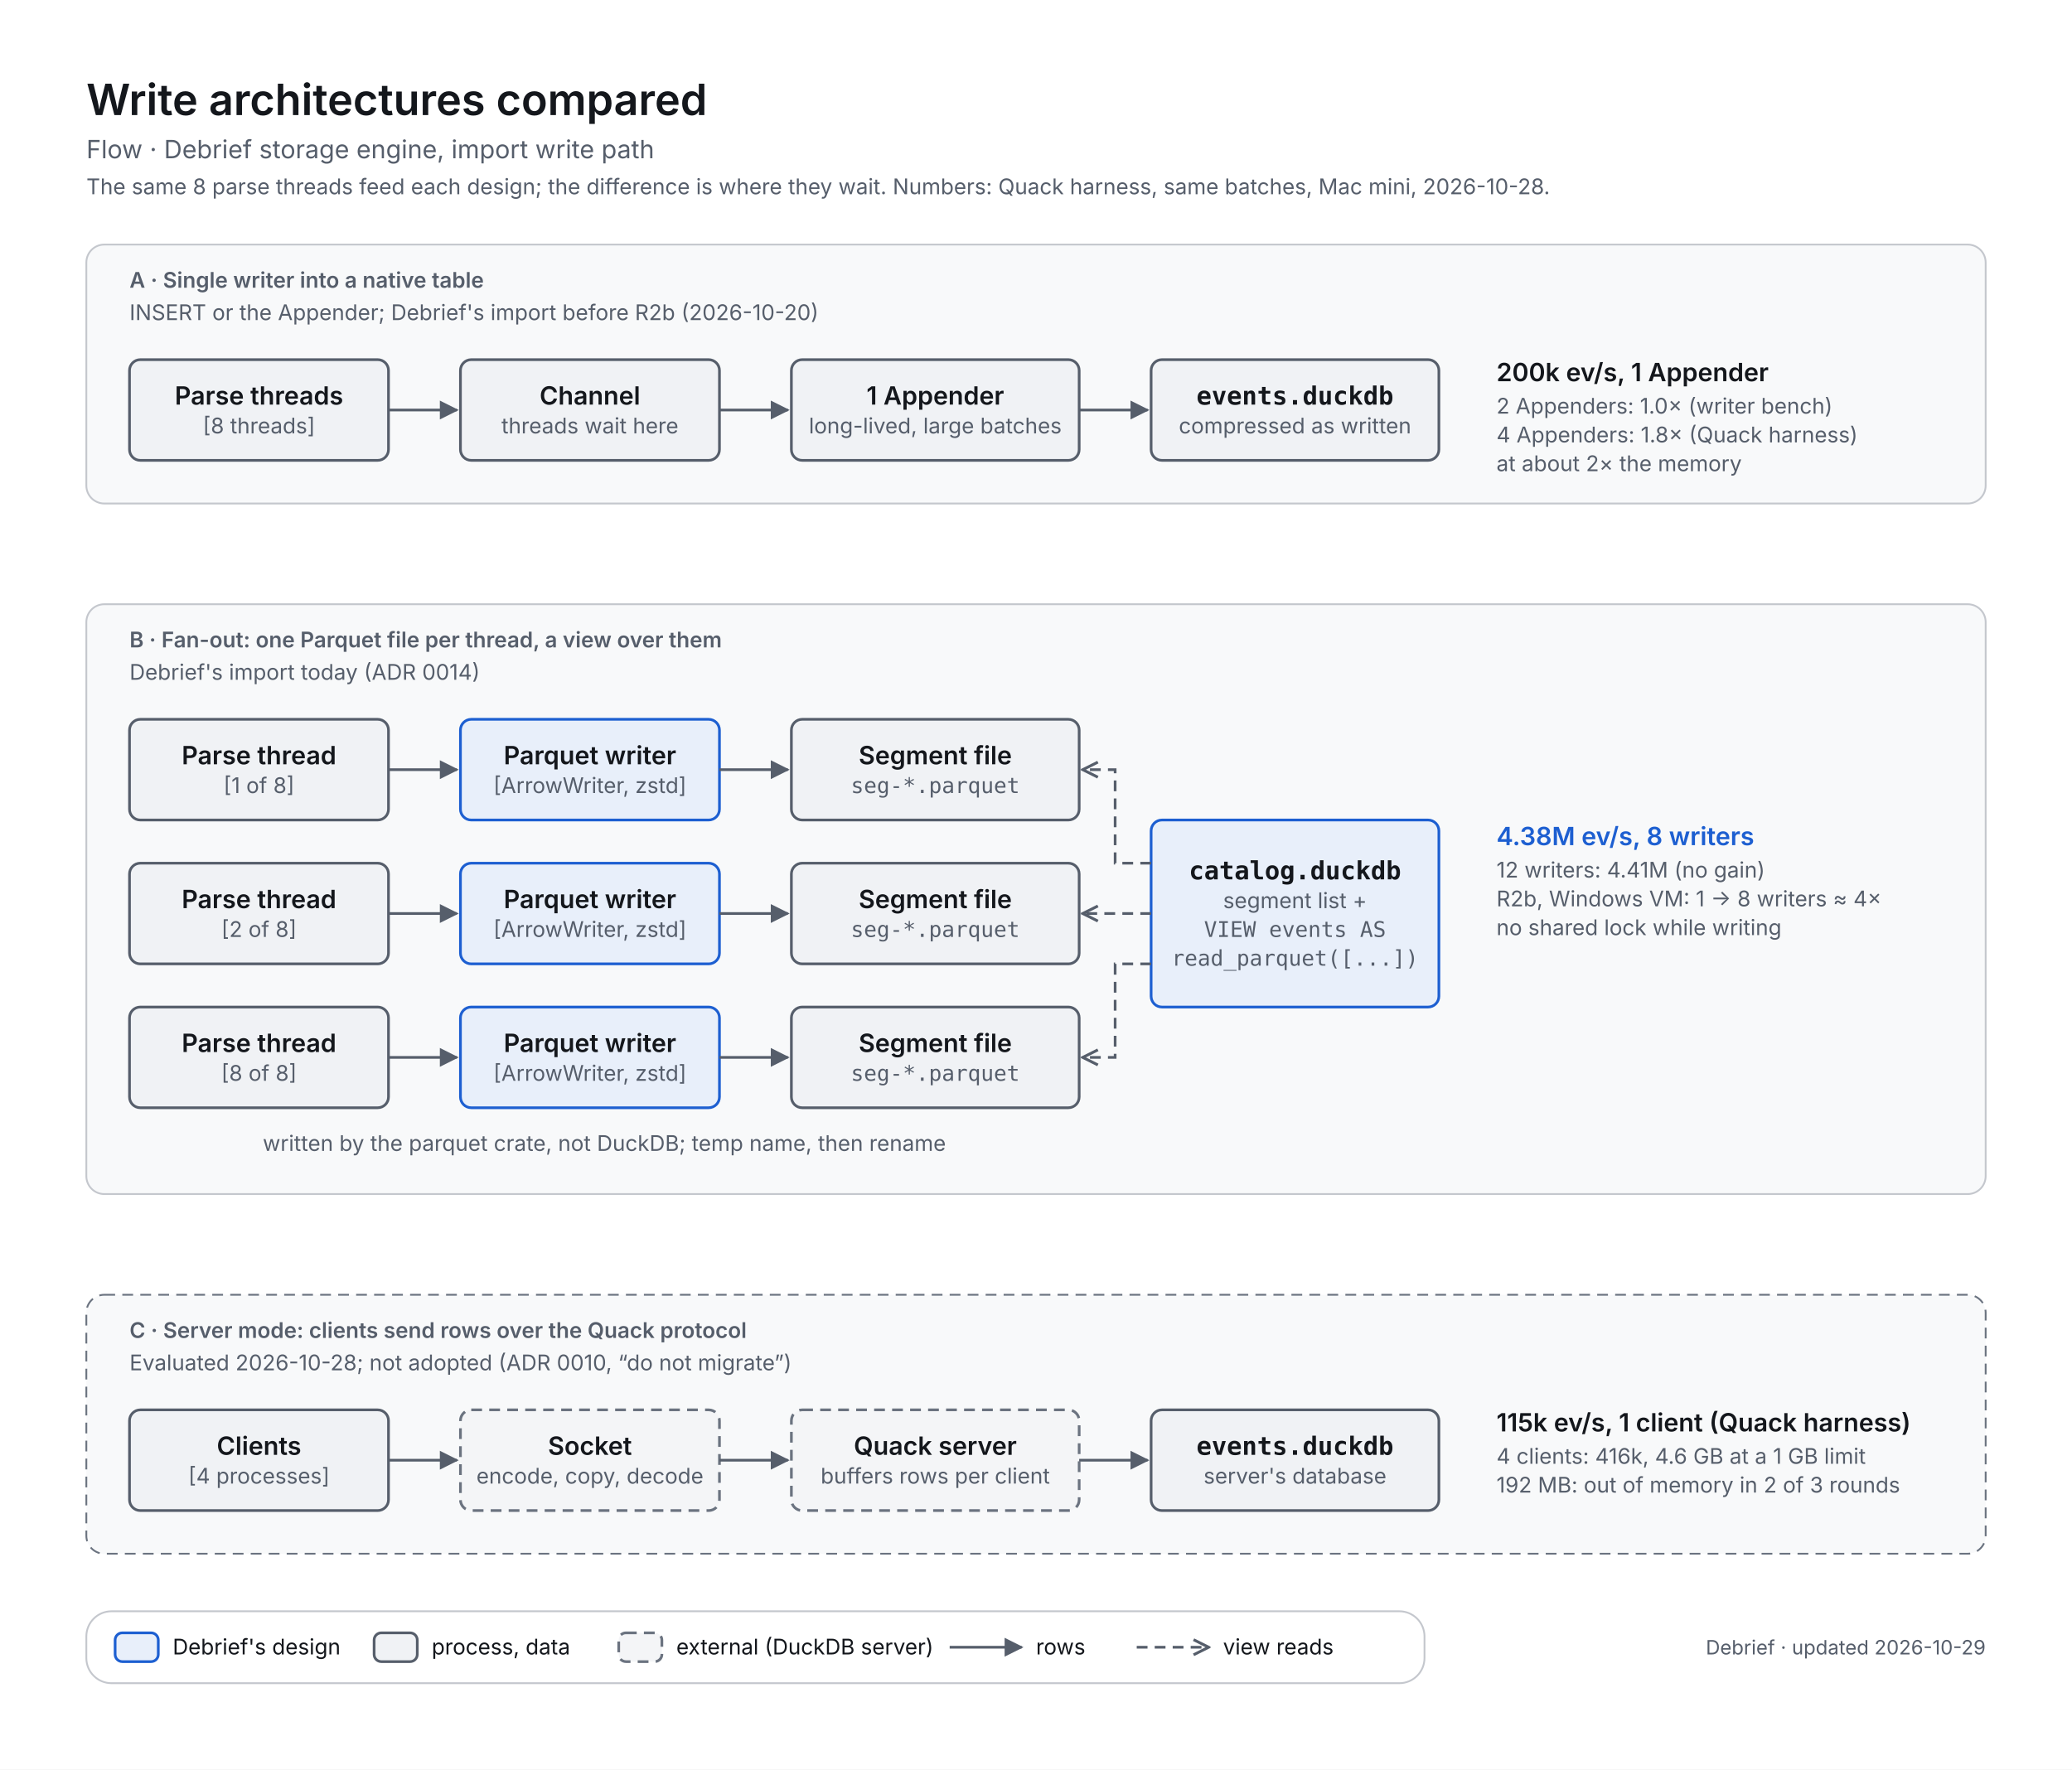
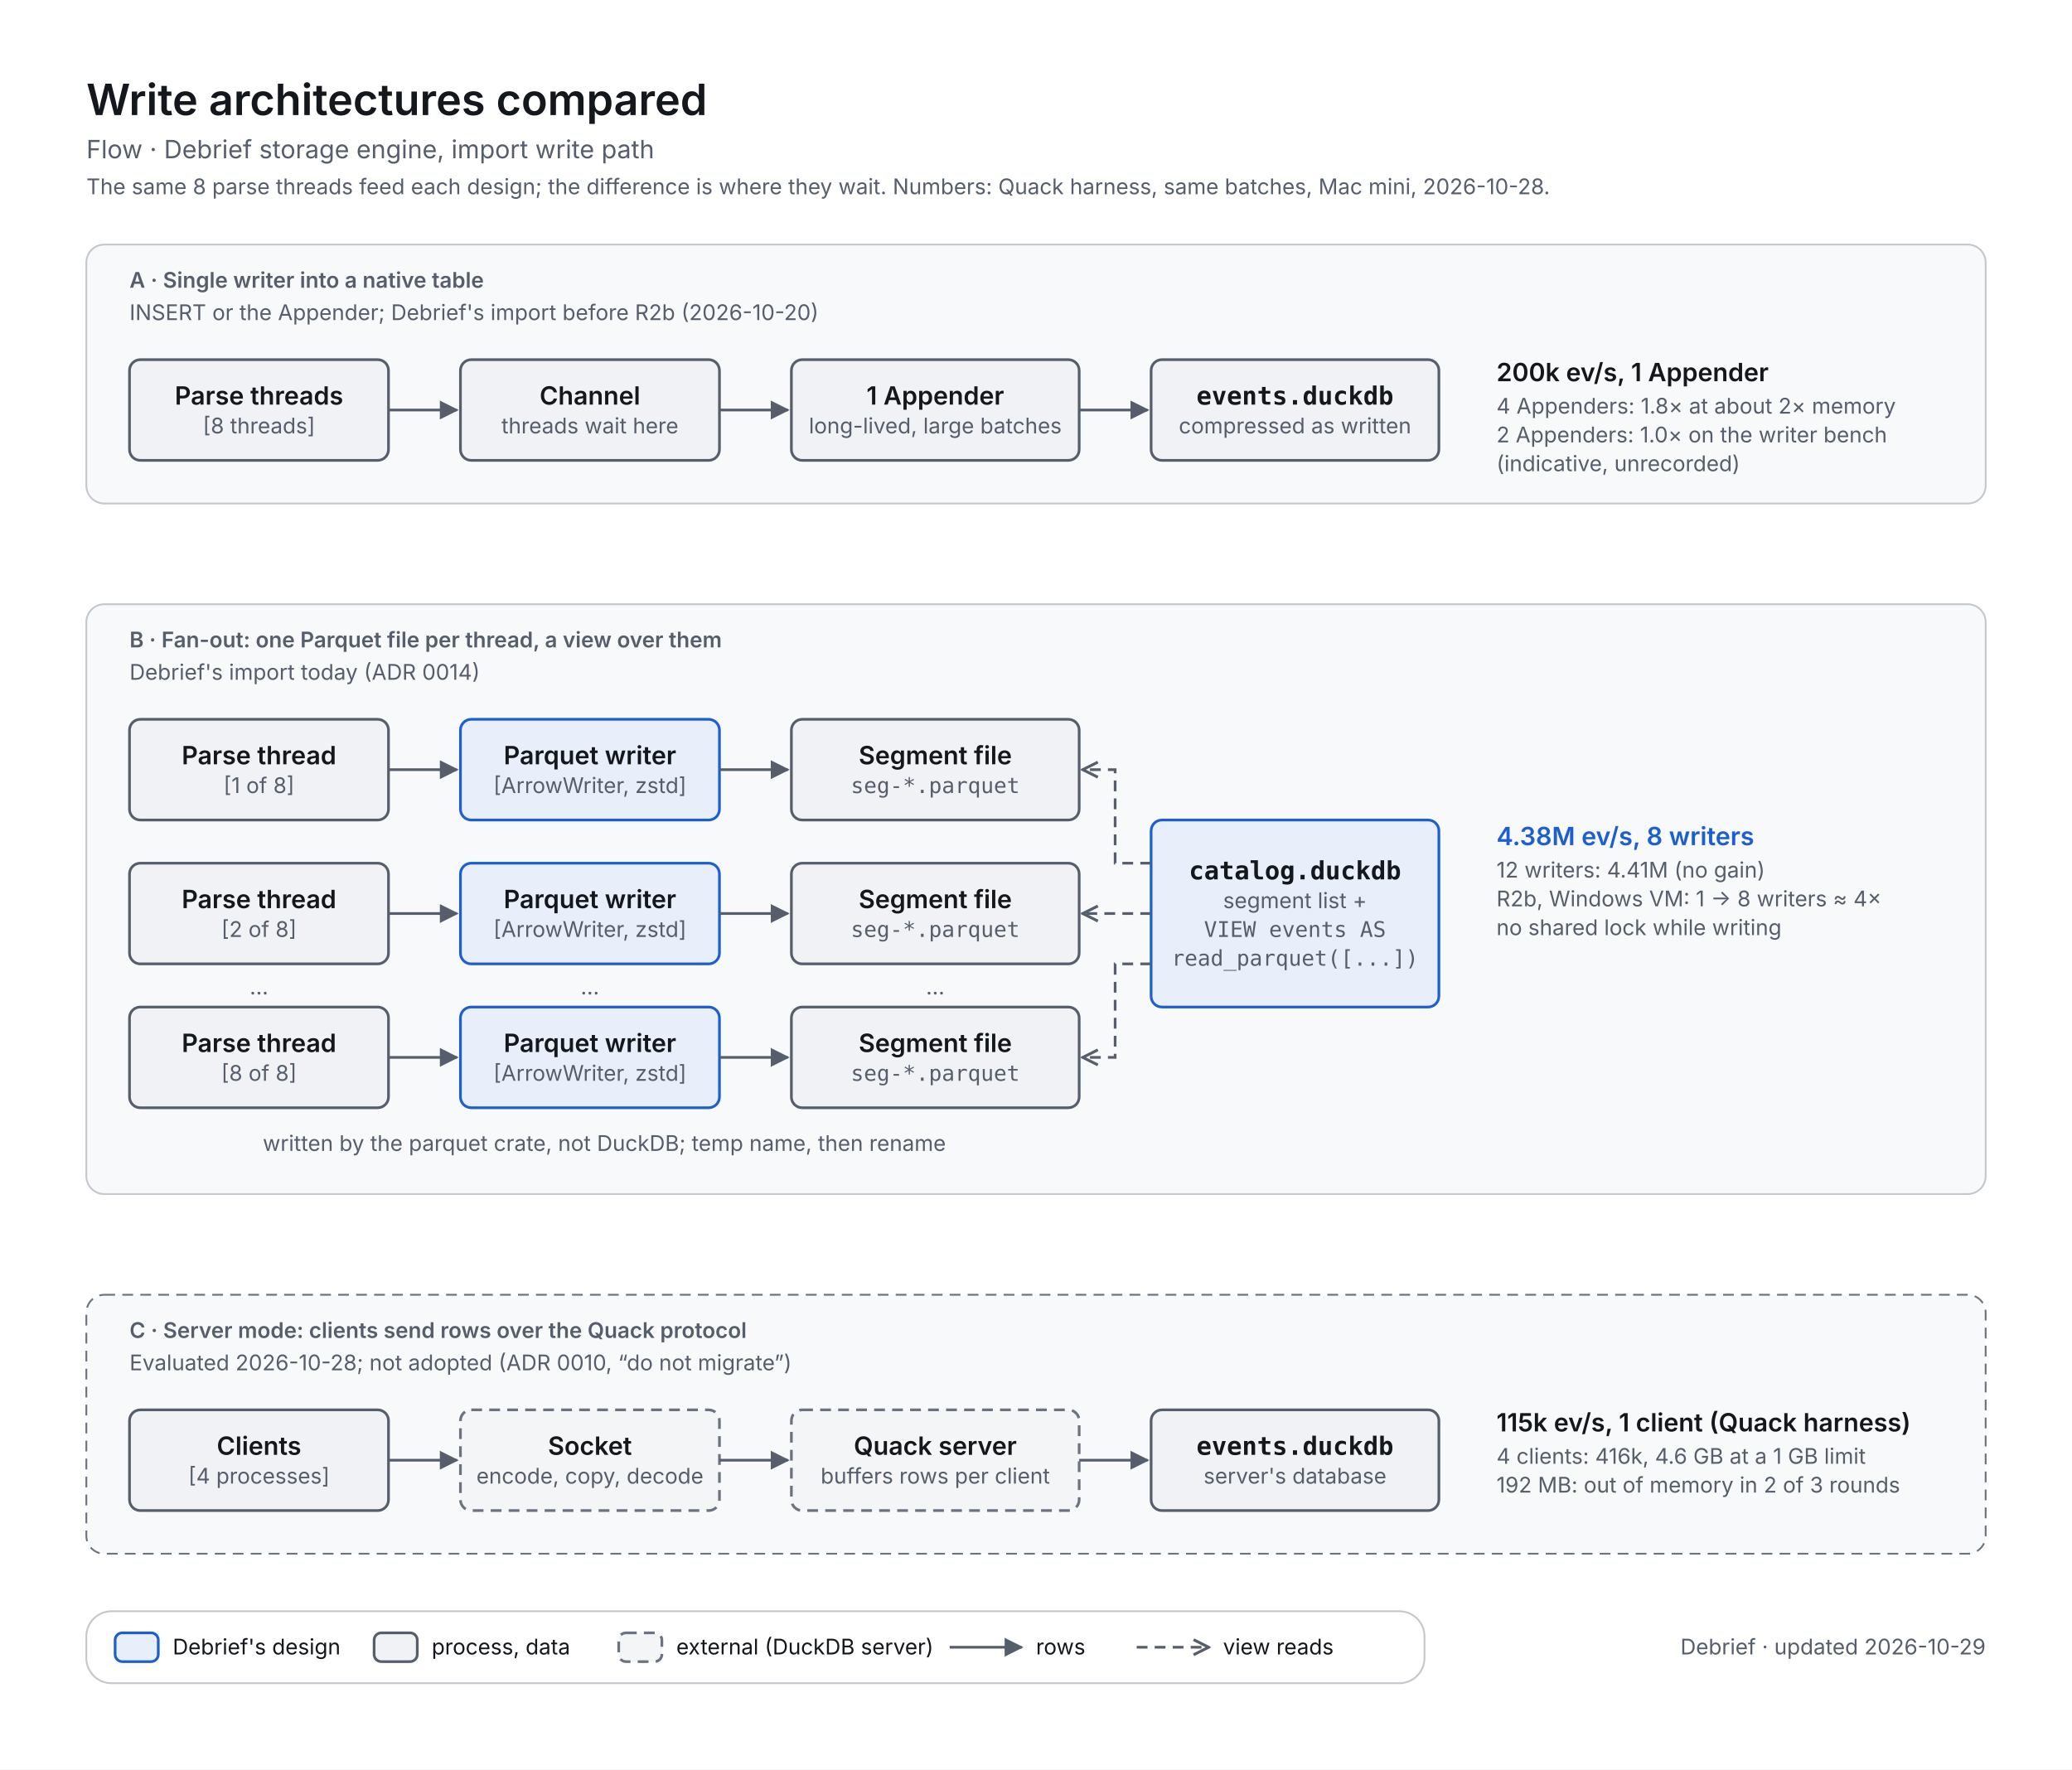
<svg xmlns="http://www.w3.org/2000/svg" viewBox="0 0 1152 984" width="1152" height="984" role="img" aria-labelledby="d1t d1d">
  <style>
    /* diagrams/STYLE.md tokens, Debrief roles. Light by default, dark under prefers-color-scheme. */
    .bg { fill: #ffffff; }
    text { font-family: -apple-system, BlinkMacSystemFont, "Segoe UI", system-ui, sans-serif; font-size: 12px; fill: #14171C; }
    .mono { font-family: ui-monospace, "SF Mono", Menlo, "Cascadia Mono", Consolas, monospace; }
    .muted { fill: #565E6B; }
    .title { font-size: 24px; font-weight: 600; }
    .kind { font-size: 14px; }
    .name { font-size: 14px; font-weight: 600; }
    .glabel { font-weight: 600; fill: #565E6B; }
-     .foot { font-size: 11px; fill: #565E6B; }
+     .foot { font-size: 12px; fill: #565E6B; }
    .group { fill: #F8F9FA; stroke: #C4C7CD; stroke-width: 1; }
    .group-ext { fill: #F8F9FA; stroke: #6B7380; stroke-width: 1; stroke-dasharray: 6 4; }
    .n-own { fill: #E8EFFA; stroke: #1D5FD1; stroke-width: 1.5; }
    .n-proc { fill: #F0F2F5; stroke: #565E6B; stroke-width: 1.5; }
    .n-ext { fill: #F4F5F7; stroke: #6B7380; stroke-width: 1.5; stroke-dasharray: 6 4; }
    .legend { fill: none; stroke: #C4C7CD; stroke-width: 1; }
    .edge { stroke: #565E6B; stroke-width: 1.5; fill: none; }
    .dash { stroke-dasharray: 6 4; }
    .head { fill: #565E6B; }
    .ohead { fill: none; stroke: #565E6B; stroke-width: 1.5; }
    .t-own { fill: #1D5FD1; }
    .b-own { fill: #1D5FD1; }
-     .b-cap { fill: #1D5FD1; fill-opacity: 0.35; }
+     .b-cap { fill: #1D5FD1; fill-opacity: 0.35; stroke: #1D5FD1; stroke-width: 1.5; }
    .b-proc { fill: #565E6B; }
    .b-ext { fill: #6B7380; }
    .grid { stroke: #C4C7CD; stroke-width: 1; }
    .halo { paint-order: stroke; stroke: #ffffff; stroke-width: 4px; stroke-linejoin: round; }
    @media (prefers-color-scheme: dark) {
      .bg { fill: #15171B; }
      text { fill: #ECEEF1; }
      .muted, .glabel, .foot { fill: #A0A7B2; }
      .group { fill: #121418; stroke: #353A42; }
      .group-ext { fill: #121418; stroke: #7F8794; }
      .n-own { fill: #202C3F; stroke: #5B9BFF; }
      .n-proc { fill: #1B1E23; stroke: #A0A7B2; }
      .n-ext { fill: #17191E; stroke: #7F8794; }
      .legend { stroke: #353A42; }
      .edge { stroke: #A0A7B2; }
      .head { fill: #A0A7B2; }
      .ohead { stroke: #A0A7B2; }
      .t-own, .b-own, .b-cap { fill: #5B9BFF; }
+       .b-cap { stroke: #5B9BFF; }
      .b-proc { fill: #A0A7B2; }
      .b-ext { fill: #7F8794; }
      .grid { stroke: #353A42; }
      .halo { stroke: #15171B; }
    }
  </style>
  <defs>
    <marker id="ah" viewBox="0 0 10 10" refX="9" refY="5" markerWidth="7" markerHeight="7" orient="auto">
      <path d="M0,0 L10,5 L0,10 z" class="head" />
    </marker>
    <marker id="oh" viewBox="0 0 10 10" refX="9" refY="5" markerWidth="7" markerHeight="7" orient="auto">
      <path d="M1,1 L9,5 L1,9" class="ohead" />
    </marker>
  </defs>
  <rect class="bg" x="0" y="0" width="1152" height="984" />
  <text x="48" y="64" class="title">Write architectures compared</text>
  <text x="48" y="88" class="kind muted">Flow · Debrief storage engine, import write path</text>
  <text x="48" y="108" class="muted">The same 8 parse threads feed each design; the difference is where they wait. Numbers: Quack harness, same batches, Mac mini, 2026-10-28.</text>
  <rect x="48" y="136" width="1056" height="144" rx="10" class="group" />
  <text x="72" y="160" class="glabel">A · Single writer into a native table</text>
  <text x="72" y="178" class="muted">INSERT or the Appender; Debrief's import before R2b (2026-10-20)</text>
  <rect x="72" y="200" width="144" height="56" rx="6" class="n-proc" />
  <text x="144.0" y="225" class="name" text-anchor="middle">Parse threads</text>
  <text x="144.0" y="241" class="muted" text-anchor="middle">[8 threads]</text>
  <rect x="256" y="200" width="144" height="56" rx="6" class="n-proc" />
  <text x="328.0" y="225" class="name" text-anchor="middle">Channel</text>
  <text x="328.0" y="241" class="muted" text-anchor="middle">threads wait here</text>
  <rect x="440" y="200" width="160" height="56" rx="6" class="n-proc" />
  <text x="520.0" y="225" class="name" text-anchor="middle">1 Appender</text>
  <text x="520.0" y="241" class="muted" text-anchor="middle">long-lived, large batches</text>
  <rect x="640" y="200" width="160" height="56" rx="6" class="n-proc" />
  <text x="720.0" y="225" class="name mono" text-anchor="middle">events.duckdb</text>
  <text x="720.0" y="241" class="muted" text-anchor="middle">compressed as written</text>
  <path d="M216,228 L254,228" class="edge" marker-end="url(#ah)" />
  <path d="M400,228 L438,228" class="edge" marker-end="url(#ah)" />
  <path d="M600,228 L638,228" class="edge" marker-end="url(#ah)" />
  <text x="832" y="212" class="name">200k ev/s, 1 Appender</text>
-   <text x="832" y="230" class="muted">2 Appenders: 1.0× (writer bench)</text>
-   <text x="832" y="246" class="muted">4 Appenders: 1.8× (Quack harness)</text>
-   <text x="832" y="262" class="muted">at about 2× the memory</text>
+   <text x="832" y="230" class="muted">4 Appenders: 1.8× at about 2× memory</text>
+   <text x="832" y="246" class="muted">2 Appenders: 1.0× on the writer bench</text>
+   <text x="832" y="262" class="muted">(indicative, unrecorded)</text>
  <rect x="48" y="336" width="1056" height="328" rx="10" class="group" />
  <text x="72" y="360" class="glabel">B · Fan-out: one Parquet file per thread, a view over them</text>
  <text x="72" y="378" class="muted">Debrief's import today (ADR 0014)</text>
  <rect x="72" y="400" width="144" height="56" rx="6" class="n-proc" />
  <text x="144.0" y="425" class="name" text-anchor="middle">Parse thread</text>
  <text x="144.0" y="441" class="muted" text-anchor="middle">[1 of 8]</text>
  <rect x="256" y="400" width="144" height="56" rx="6" class="n-own" />
  <text x="328.0" y="425" class="name" text-anchor="middle">Parquet writer</text>
  <text x="328.0" y="441" class="muted" text-anchor="middle">[ArrowWriter, zstd]</text>
  <rect x="440" y="400" width="160" height="56" rx="6" class="n-proc" />
  <text x="520.0" y="425" class="name" text-anchor="middle">Segment file</text>
  <text x="520.0" y="441" class="mono muted" text-anchor="middle">seg-*.parquet</text>
  <path d="M216,428 L254,428" class="edge" marker-end="url(#ah)" />
  <path d="M400,428 L438,428" class="edge" marker-end="url(#ah)" />
  <rect x="72" y="480" width="144" height="56" rx="6" class="n-proc" />
  <text x="144.0" y="505" class="name" text-anchor="middle">Parse thread</text>
  <text x="144.0" y="521" class="muted" text-anchor="middle">[2 of 8]</text>
  <rect x="256" y="480" width="144" height="56" rx="6" class="n-own" />
  <text x="328.0" y="505" class="name" text-anchor="middle">Parquet writer</text>
  <text x="328.0" y="521" class="muted" text-anchor="middle">[ArrowWriter, zstd]</text>
  <rect x="440" y="480" width="160" height="56" rx="6" class="n-proc" />
  <text x="520.0" y="505" class="name" text-anchor="middle">Segment file</text>
  <text x="520.0" y="521" class="mono muted" text-anchor="middle">seg-*.parquet</text>
  <path d="M216,508 L254,508" class="edge" marker-end="url(#ah)" />
  <path d="M400,508 L438,508" class="edge" marker-end="url(#ah)" />
  <rect x="72" y="560" width="144" height="56" rx="6" class="n-proc" />
  <text x="144.0" y="585" class="name" text-anchor="middle">Parse thread</text>
  <text x="144.0" y="601" class="muted" text-anchor="middle">[8 of 8]</text>
  <rect x="256" y="560" width="144" height="56" rx="6" class="n-own" />
  <text x="328.0" y="585" class="name" text-anchor="middle">Parquet writer</text>
  <text x="328.0" y="601" class="muted" text-anchor="middle">[ArrowWriter, zstd]</text>
  <rect x="440" y="560" width="160" height="56" rx="6" class="n-proc" />
  <text x="520.0" y="585" class="name" text-anchor="middle">Segment file</text>
  <text x="520.0" y="601" class="mono muted" text-anchor="middle">seg-*.parquet</text>
  <path d="M216,588 L254,588" class="edge" marker-end="url(#ah)" />
  <path d="M400,588 L438,588" class="edge" marker-end="url(#ah)" />
  <rect x="640" y="456" width="160" height="104" rx="6" class="n-own" />
  <text x="720.0" y="489" class="name mono" text-anchor="middle">catalog.duckdb</text>
  <text x="720.0" y="505" class="muted" text-anchor="middle">segment list +</text>
  <text x="720.0" y="521" class="mono muted" text-anchor="middle">VIEW events AS</text>
  <text x="720.0" y="537" class="mono muted" text-anchor="middle">read_parquet([...])</text>
  <path d="M640,480 L620,480 L620,428 L602,428" class="edge dash" marker-end="url(#oh)" />
  <path d="M640,508 L602,508" class="edge dash" marker-end="url(#oh)" />
  <path d="M640,536 L620,536 L620,588 L602,588" class="edge dash" marker-end="url(#oh)" />
+   <text x="144.0" y="553" class="muted" text-anchor="middle">…</text>
+   <text x="328.0" y="553" class="muted" text-anchor="middle">…</text>
+   <text x="520.0" y="553" class="muted" text-anchor="middle">…</text>
  <text x="336" y="640" class="muted" text-anchor="middle">written by the parquet crate, not DuckDB; temp name, then rename</text>
  <text x="832" y="470" class="name t-own">4.38M ev/s, 8 writers</text>
  <text x="832" y="488" class="muted">12 writers: 4.41M (no gain)</text>
  <text x="832" y="504" class="muted">R2b, Windows VM: 1 → 8 writers ≈ 4×</text>
  <text x="832" y="520" class="muted">no shared lock while writing</text>
  <rect x="48" y="720" width="1056" height="144" rx="10" class="group-ext" />
  <text x="72" y="744" class="glabel">C · Server mode: clients send rows over the Quack protocol</text>
  <text x="72" y="762" class="muted">Evaluated 2026-10-28; not adopted (ADR 0010, “do not migrate”)</text>
  <rect x="72" y="784" width="144" height="56" rx="6" class="n-proc" />
  <text x="144.0" y="809" class="name" text-anchor="middle">Clients</text>
  <text x="144.0" y="825" class="muted" text-anchor="middle">[4 processes]</text>
  <rect x="256" y="784" width="144" height="56" rx="6" class="n-ext" />
  <text x="328.0" y="809" class="name" text-anchor="middle">Socket</text>
  <text x="328.0" y="825" class="muted" text-anchor="middle">encode, copy, decode</text>
  <rect x="440" y="784" width="160" height="56" rx="6" class="n-ext" />
  <text x="520.0" y="809" class="name" text-anchor="middle">Quack server</text>
  <text x="520.0" y="825" class="muted" text-anchor="middle">buffers rows per client</text>
  <rect x="640" y="784" width="160" height="56" rx="6" class="n-proc" />
  <text x="720.0" y="809" class="name mono" text-anchor="middle">events.duckdb</text>
  <text x="720.0" y="825" class="muted" text-anchor="middle">server's database</text>
  <path d="M216,812 L254,812" class="edge" marker-end="url(#ah)" />
  <path d="M400,812 L438,812" class="edge" marker-end="url(#ah)" />
  <path d="M600,812 L638,812" class="edge" marker-end="url(#ah)" />
  <text x="832" y="796" class="name">115k ev/s, 1 client (Quack harness)</text>
  <text x="832" y="814" class="muted">4 clients: 416k, 4.6 GB at a 1 GB limit</text>
  <text x="832" y="830" class="muted">192 MB: out of memory in 2 of 3 rounds</text>
  <rect x="48" y="896" width="744" height="40" rx="14" class="legend" />
  <rect x="64" y="908" width="24" height="16" rx="4" class="n-own" />
  <text x="96" y="920">Debrief's design</text>
  <rect x="208" y="908" width="24" height="16" rx="4" class="n-proc" />
  <text x="240" y="920">process, data</text>
  <rect x="344" y="908" width="24" height="16" rx="4" class="n-ext" />
  <text x="376" y="920">external (DuckDB server)</text>
  <path d="M528,916 L568,916" class="edge" marker-end="url(#ah)" />
  <text x="576" y="920">rows</text>
  <path d="M632,916 L672,916" class="edge dash" marker-end="url(#oh)" />
  <text x="680" y="920">view reads</text>
  <text x="1104" y="920" class="foot" text-anchor="end">Debrief · updated 2026-10-29</text>
</svg>
